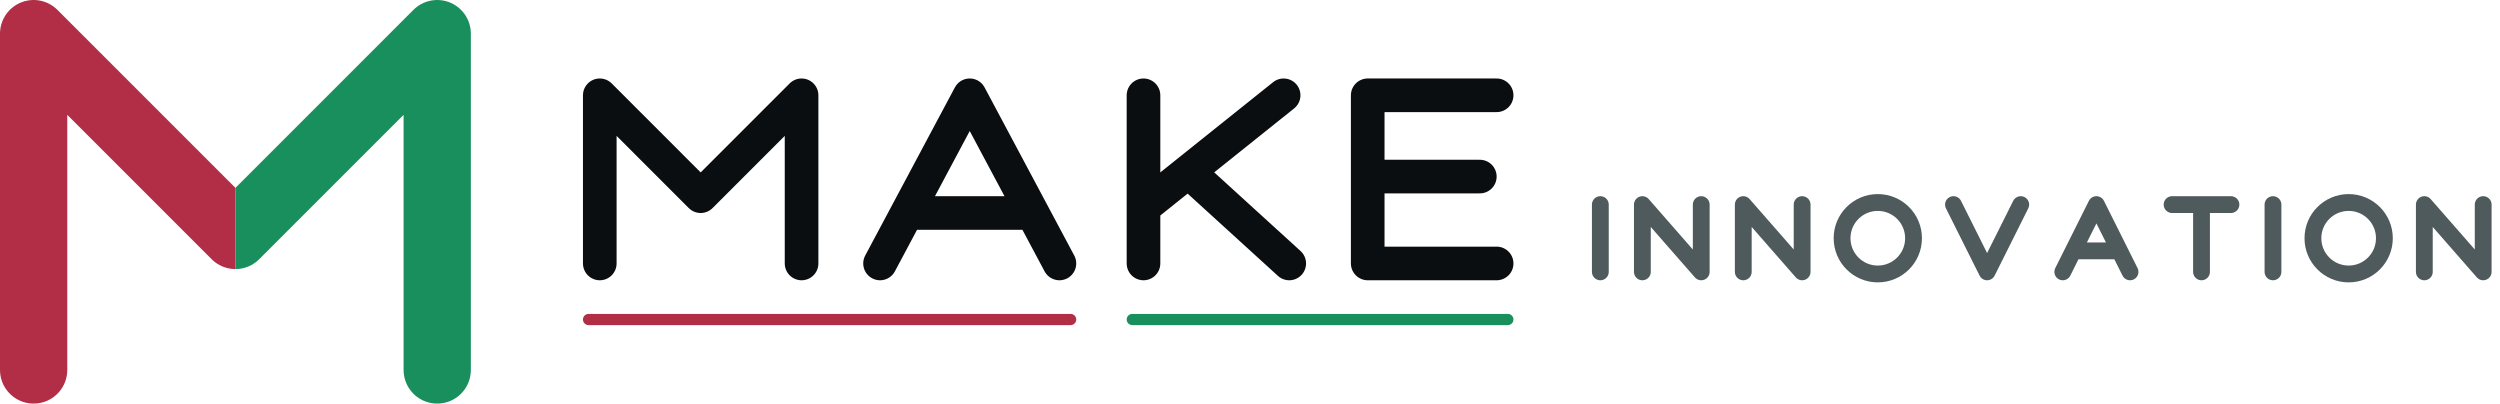
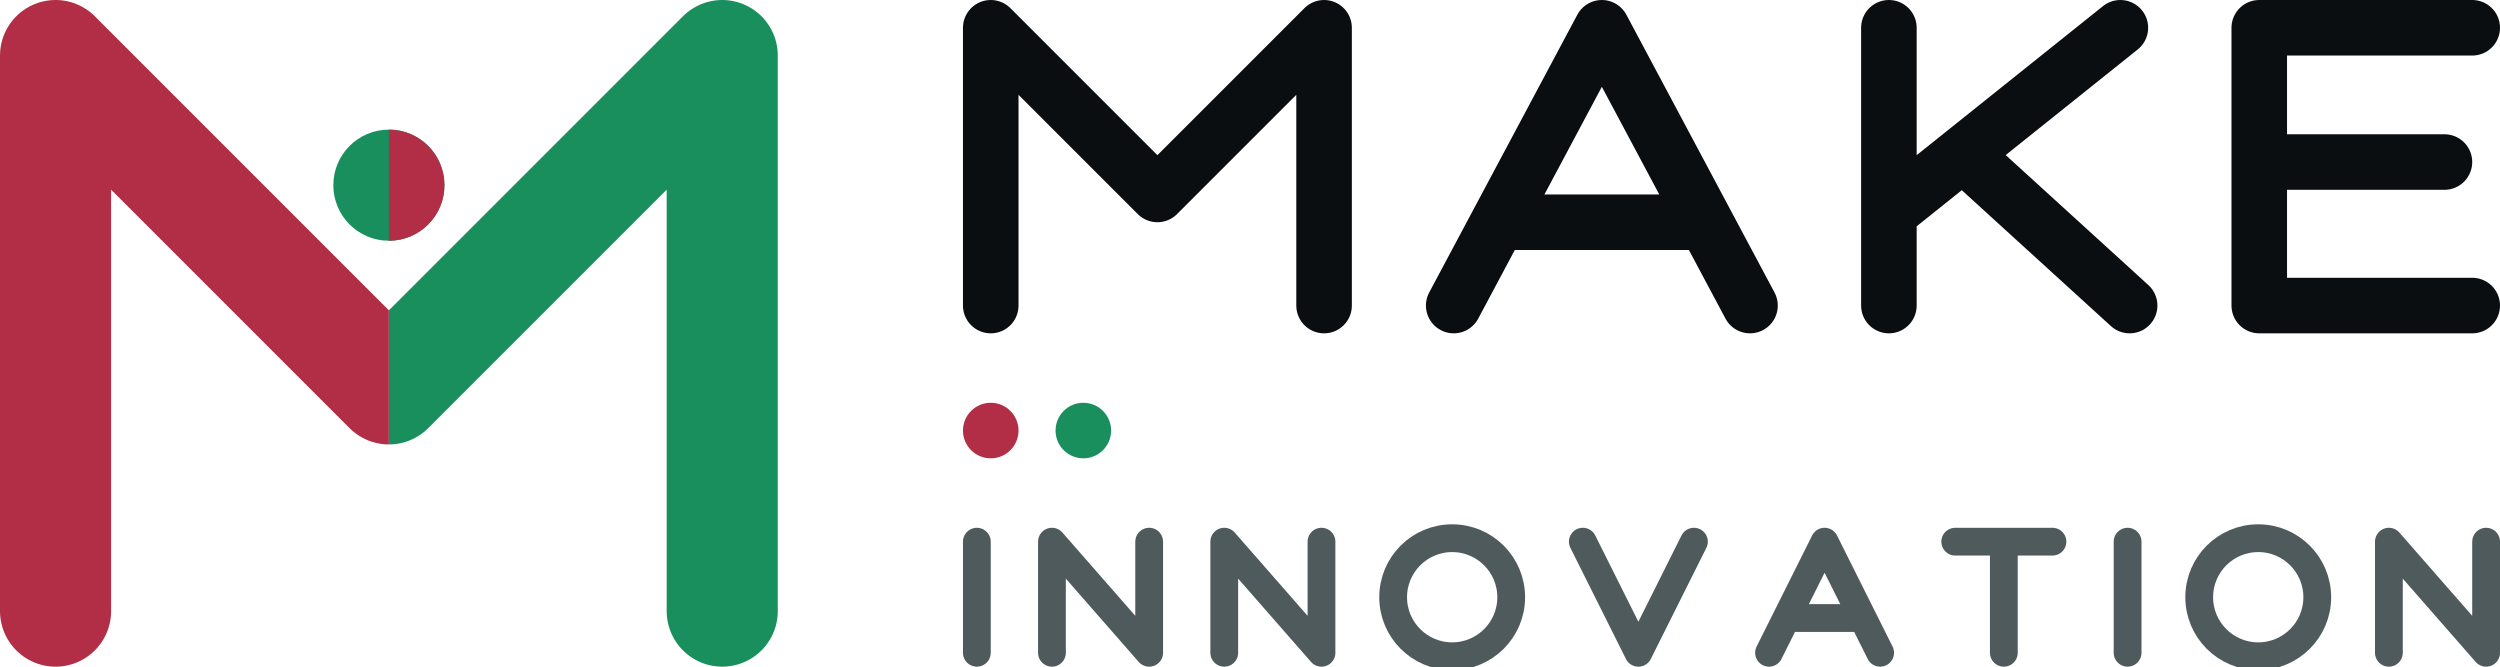
- <svg xmlns="http://www.w3.org/2000/svg" viewBox="0 0 892 144" width="892" height="144" role="img" aria-label="MAKE Innovation">
+ <svg xmlns="http://www.w3.org/2000/svg" viewBox="0 0 540 144" width="540" height="144" role="img" aria-label="MAKE Innovation">
  <g transform="translate(-36 -52)">
    <defs>
-       <clipPath id="quAhell-ma">
+       <clipPath id="quhell-ma">
        <rect width="120" height="240" />
      </clipPath>
-       <clipPath id="quAhell-ke">
+       <clipPath id="quhell-ke">
        <rect x="120" width="120" height="240" />
      </clipPath>
    </defs>
-     <path clip-path="url(#quAhell-ma)" d="M48 184L48 64L120 136" fill="none" stroke="#B12E46" stroke-width="24" stroke-linecap="round" stroke-linejoin="round" />
-     <path clip-path="url(#quAhell-ke)" d="M192 184L192 64L120 136" fill="none" stroke="#1A8F5E" stroke-width="24" stroke-linecap="round" stroke-linejoin="round" />
+     <path clip-path="url(#quhell-ma)" d="M48 184L48 64L120 136" fill="none" stroke="#B12E46" stroke-width="24" stroke-linecap="round" stroke-linejoin="round" />
+     <path clip-path="url(#quhell-ke)" d="M192 184L192 64L120 136" fill="none" stroke="#1A8F5E" stroke-width="24" stroke-linecap="round" stroke-linejoin="round" />
+     <g>
+       <circle cx="120" cy="92" r="12" fill="#1A8F5E" />
+       <path d="M120 80A12 12 0 0 1 120 104Z" fill="#B12E46" />
+     </g>
  </g>
-   <g transform="translate(208 28)">
+   <g transform="translate(208 0)">
    <path d="M6 66L6 6L42 42L78 6L78 66M106 66L138 6L170 66M116 48L160 48M200 6L200 66M250 6L200 46M216 33.2L252 66M326 6L280 6L280 66L326 66M280 35L320 35" fill="none" stroke="#0B0E10" stroke-width="12" stroke-linecap="round" stroke-linejoin="round" />
-     <rect x="0" y="84" width="176" height="4" rx="2" fill="#B12E46" />
-     <rect x="194" y="84" width="138" height="4" rx="2" fill="#1A8F5E" />
-   </g>
-   <g transform="translate(568 70)">
-     <path d="M3 3L3 27M18 27L18 3L39 27L39 3M54 27L54 3L75 27L75 3M129 3L141 27L153 3M168 27L180 3L192 27M172.5 19.5L187.5 19.5M207 3L228 3M217.5 3L217.5 27M243 3L243 27M297 27L297 3L318 27L318 3" fill="none" stroke="#4F5A5D" stroke-width="6" stroke-linecap="round" stroke-linejoin="round" />
-     <circle cx="102" cy="15" r="12.75" fill="none" stroke="#4F5A5D" stroke-width="6" />
-     <circle cx="270" cy="15" r="12.75" fill="none" stroke="#4F5A5D" stroke-width="6" />
+     <circle cx="6" cy="93" r="6" fill="#B12E46" />
+     <circle cx="26" cy="93" r="6" fill="#1A8F5E" />
+     <g transform="translate(0 114)">
+       <path d="M3 3L3 27M19.22 27L19.22 3L40.22 27L40.22 3M56.44 27L56.44 3L77.44 27L77.44 3M133.89 3L145.89 27L157.89 3M174.11 27L186.11 3L198.11 27M178.61 19.5L193.61 19.5M214.33 3L235.33 3M224.83 3L224.83 27M251.56 3L251.56 27M308 27L308 3L329 27L329 3" fill="none" stroke="#4F5A5D" stroke-width="6" stroke-linecap="round" stroke-linejoin="round" />
+       <circle cx="105.67" cy="15" r="12.75" fill="none" stroke="#4F5A5D" stroke-width="6" />
+       <circle cx="279.78" cy="15" r="12.75" fill="none" stroke="#4F5A5D" stroke-width="6" />
+     </g>
  </g>
</svg>
